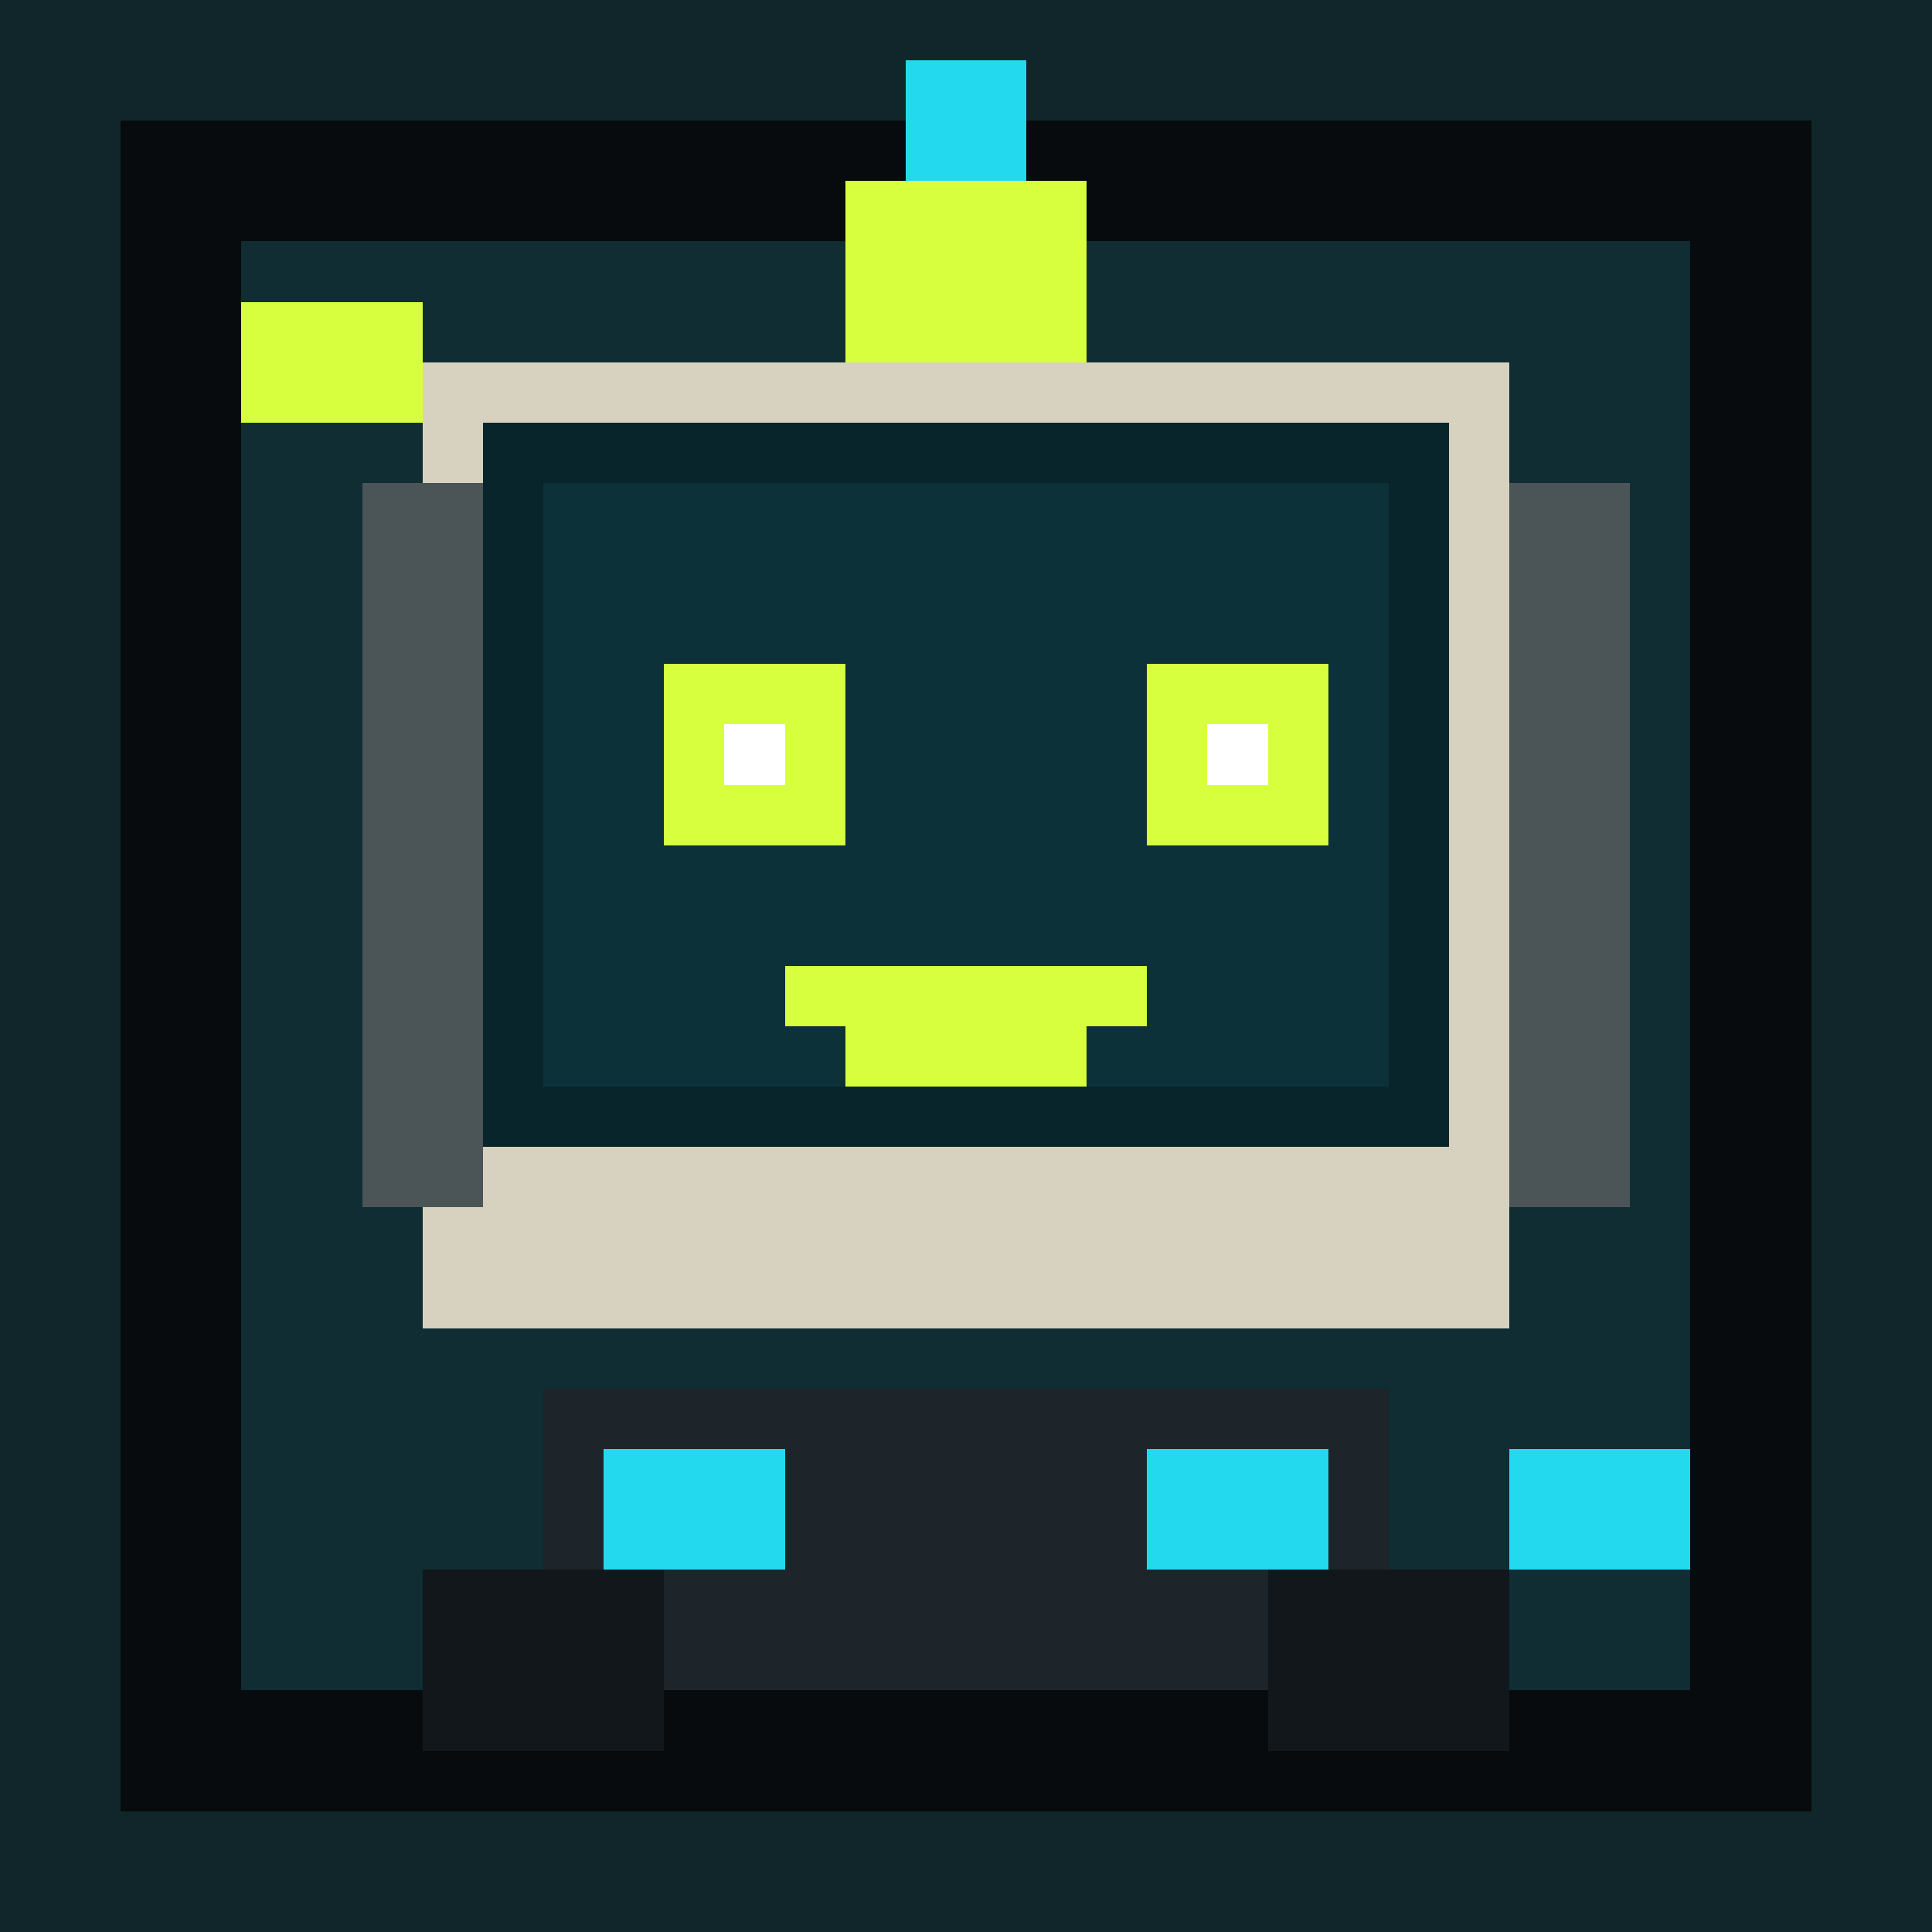
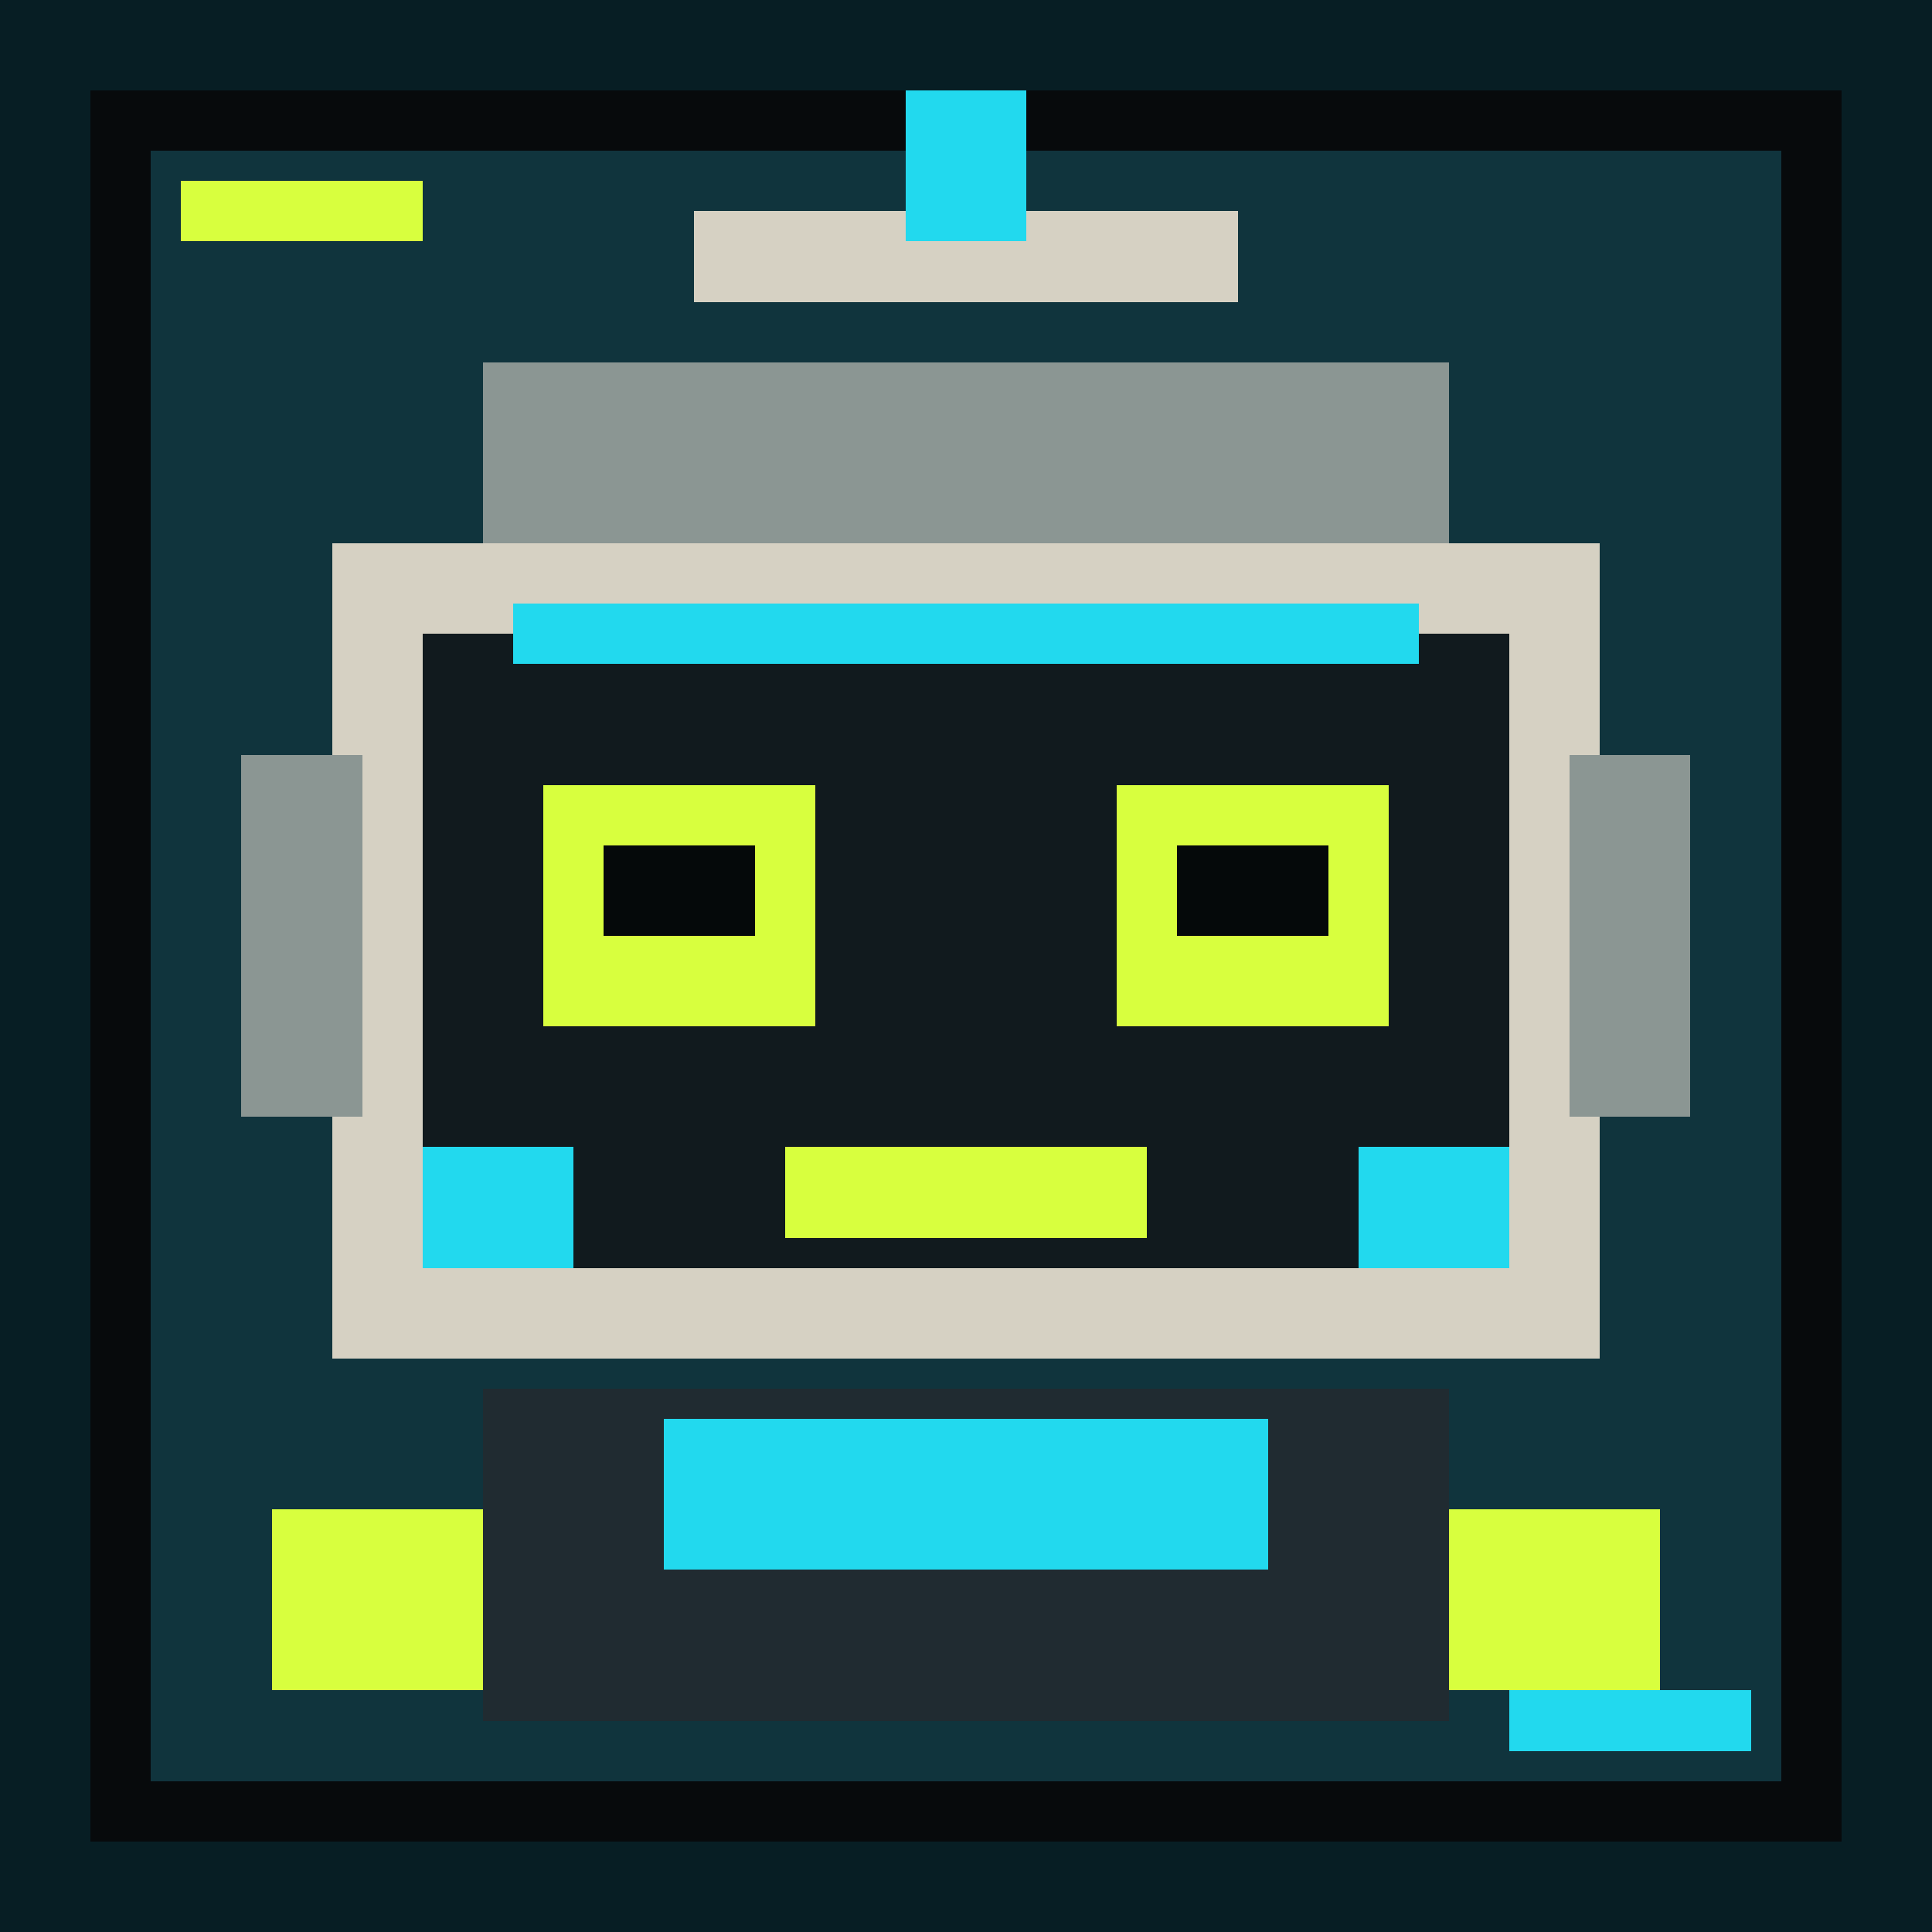
- <svg xmlns="http://www.w3.org/2000/svg" width="256" height="256" viewBox="0 0 256 256" shape-rendering="crispEdges">
-   <rect x="0" y="0" width="256" height="256" fill="#10262b" />
-   <rect x="16" y="16" width="224" height="224" fill="#070b0d" />
-   <rect x="32" y="32" width="192" height="192" fill="#102d33" />
-   <rect x="56" y="48" width="144" height="128" fill="#d7d2c0" />
-   <rect x="48" y="64" width="16" height="96" fill="#4b5557" />
-   <rect x="200" y="64" width="16" height="96" fill="#4b5557" />
-   <rect x="64" y="56" width="128" height="96" fill="#08252b" />
-   <rect x="72" y="64" width="112" height="80" fill="#0c3138" />
-   <rect x="88" y="88" width="24" height="24" fill="#d8ff3e" />
-   <rect x="152" y="88" width="24" height="24" fill="#d8ff3e" />
-   <rect x="96" y="96" width="8" height="8" fill="#fff" />
-   <rect x="160" y="96" width="8" height="8" fill="#fff" />
-   <rect x="104" y="128" width="48" height="8" fill="#d8ff3e" />
-   <rect x="112" y="136" width="32" height="8" fill="#d8ff3e" />
-   <rect x="112" y="24" width="32" height="24" fill="#d8ff3e" />
-   <rect x="120" y="8" width="16" height="16" fill="#22d9ee" />
-   <rect x="72" y="184" width="112" height="40" fill="#1d252a" />
-   <rect x="56" y="208" width="32" height="24" fill="#11171b" />
-   <rect x="168" y="208" width="32" height="24" fill="#11171b" />
-   <rect x="80" y="192" width="24" height="16" fill="#22d9ee" />
-   <rect x="152" y="192" width="24" height="16" fill="#22d9ee" />
-   <rect x="32" y="40" width="24" height="16" fill="#d8ff3e" />
-   <rect x="200" y="192" width="24" height="16" fill="#22d9ee" />
+ <svg xmlns="http://www.w3.org/2000/svg" width="512" height="512" viewBox="0 0 64 64" shape-rendering="crispEdges">
+   <rect x="0" y="0" width="64" height="64" fill="#071e24" />
+   <rect x="3" y="3" width="58" height="58" fill="#070a0c" />
+   <rect x="5" y="5" width="54" height="54" fill="#10343d" />
+   <rect x="23" y="7" width="18" height="3" fill="#d6d1c3" />
+   <rect x="30" y="3" width="4" height="5" fill="#22d9ee" />
+   <rect x="16" y="12" width="32" height="6" fill="#8b9693" />
+   <rect x="11" y="18" width="42" height="27" fill="#d6d1c3" />
+   <rect x="14" y="21" width="36" height="21" fill="#111a1e" />
+   <rect x="18" y="26" width="9" height="8" fill="#d8ff3e" />
+   <rect x="37" y="26" width="9" height="8" fill="#d8ff3e" />
+   <rect x="20" y="28" width="5" height="3" fill="#05090a" />
+   <rect x="39" y="28" width="5" height="3" fill="#05090a" />
+   <rect x="26" y="38" width="12" height="3" fill="#d8ff3e" />
+   <rect x="8" y="25" width="4" height="12" fill="#8b9693" />
+   <rect x="52" y="25" width="4" height="12" fill="#8b9693" />
+   <rect x="16" y="46" width="32" height="11" fill="#202b31" />
+   <rect x="22" y="47" width="20" height="5" fill="#22d9ee" />
+   <rect x="9" y="50" width="7" height="6" fill="#d8ff3e" />
+   <rect x="48" y="50" width="7" height="6" fill="#d8ff3e" />
+   <rect x="6" y="6" width="8" height="2" fill="#d8ff3e" />
+   <rect x="50" y="56" width="8" height="2" fill="#22d9ee" />
+   <rect x="17" y="20" width="30" height="2" fill="#22d9ee" />
+   <rect x="14" y="38" width="5" height="4" fill="#22d9ee" />
+   <rect x="45" y="38" width="5" height="4" fill="#22d9ee" />
</svg>
